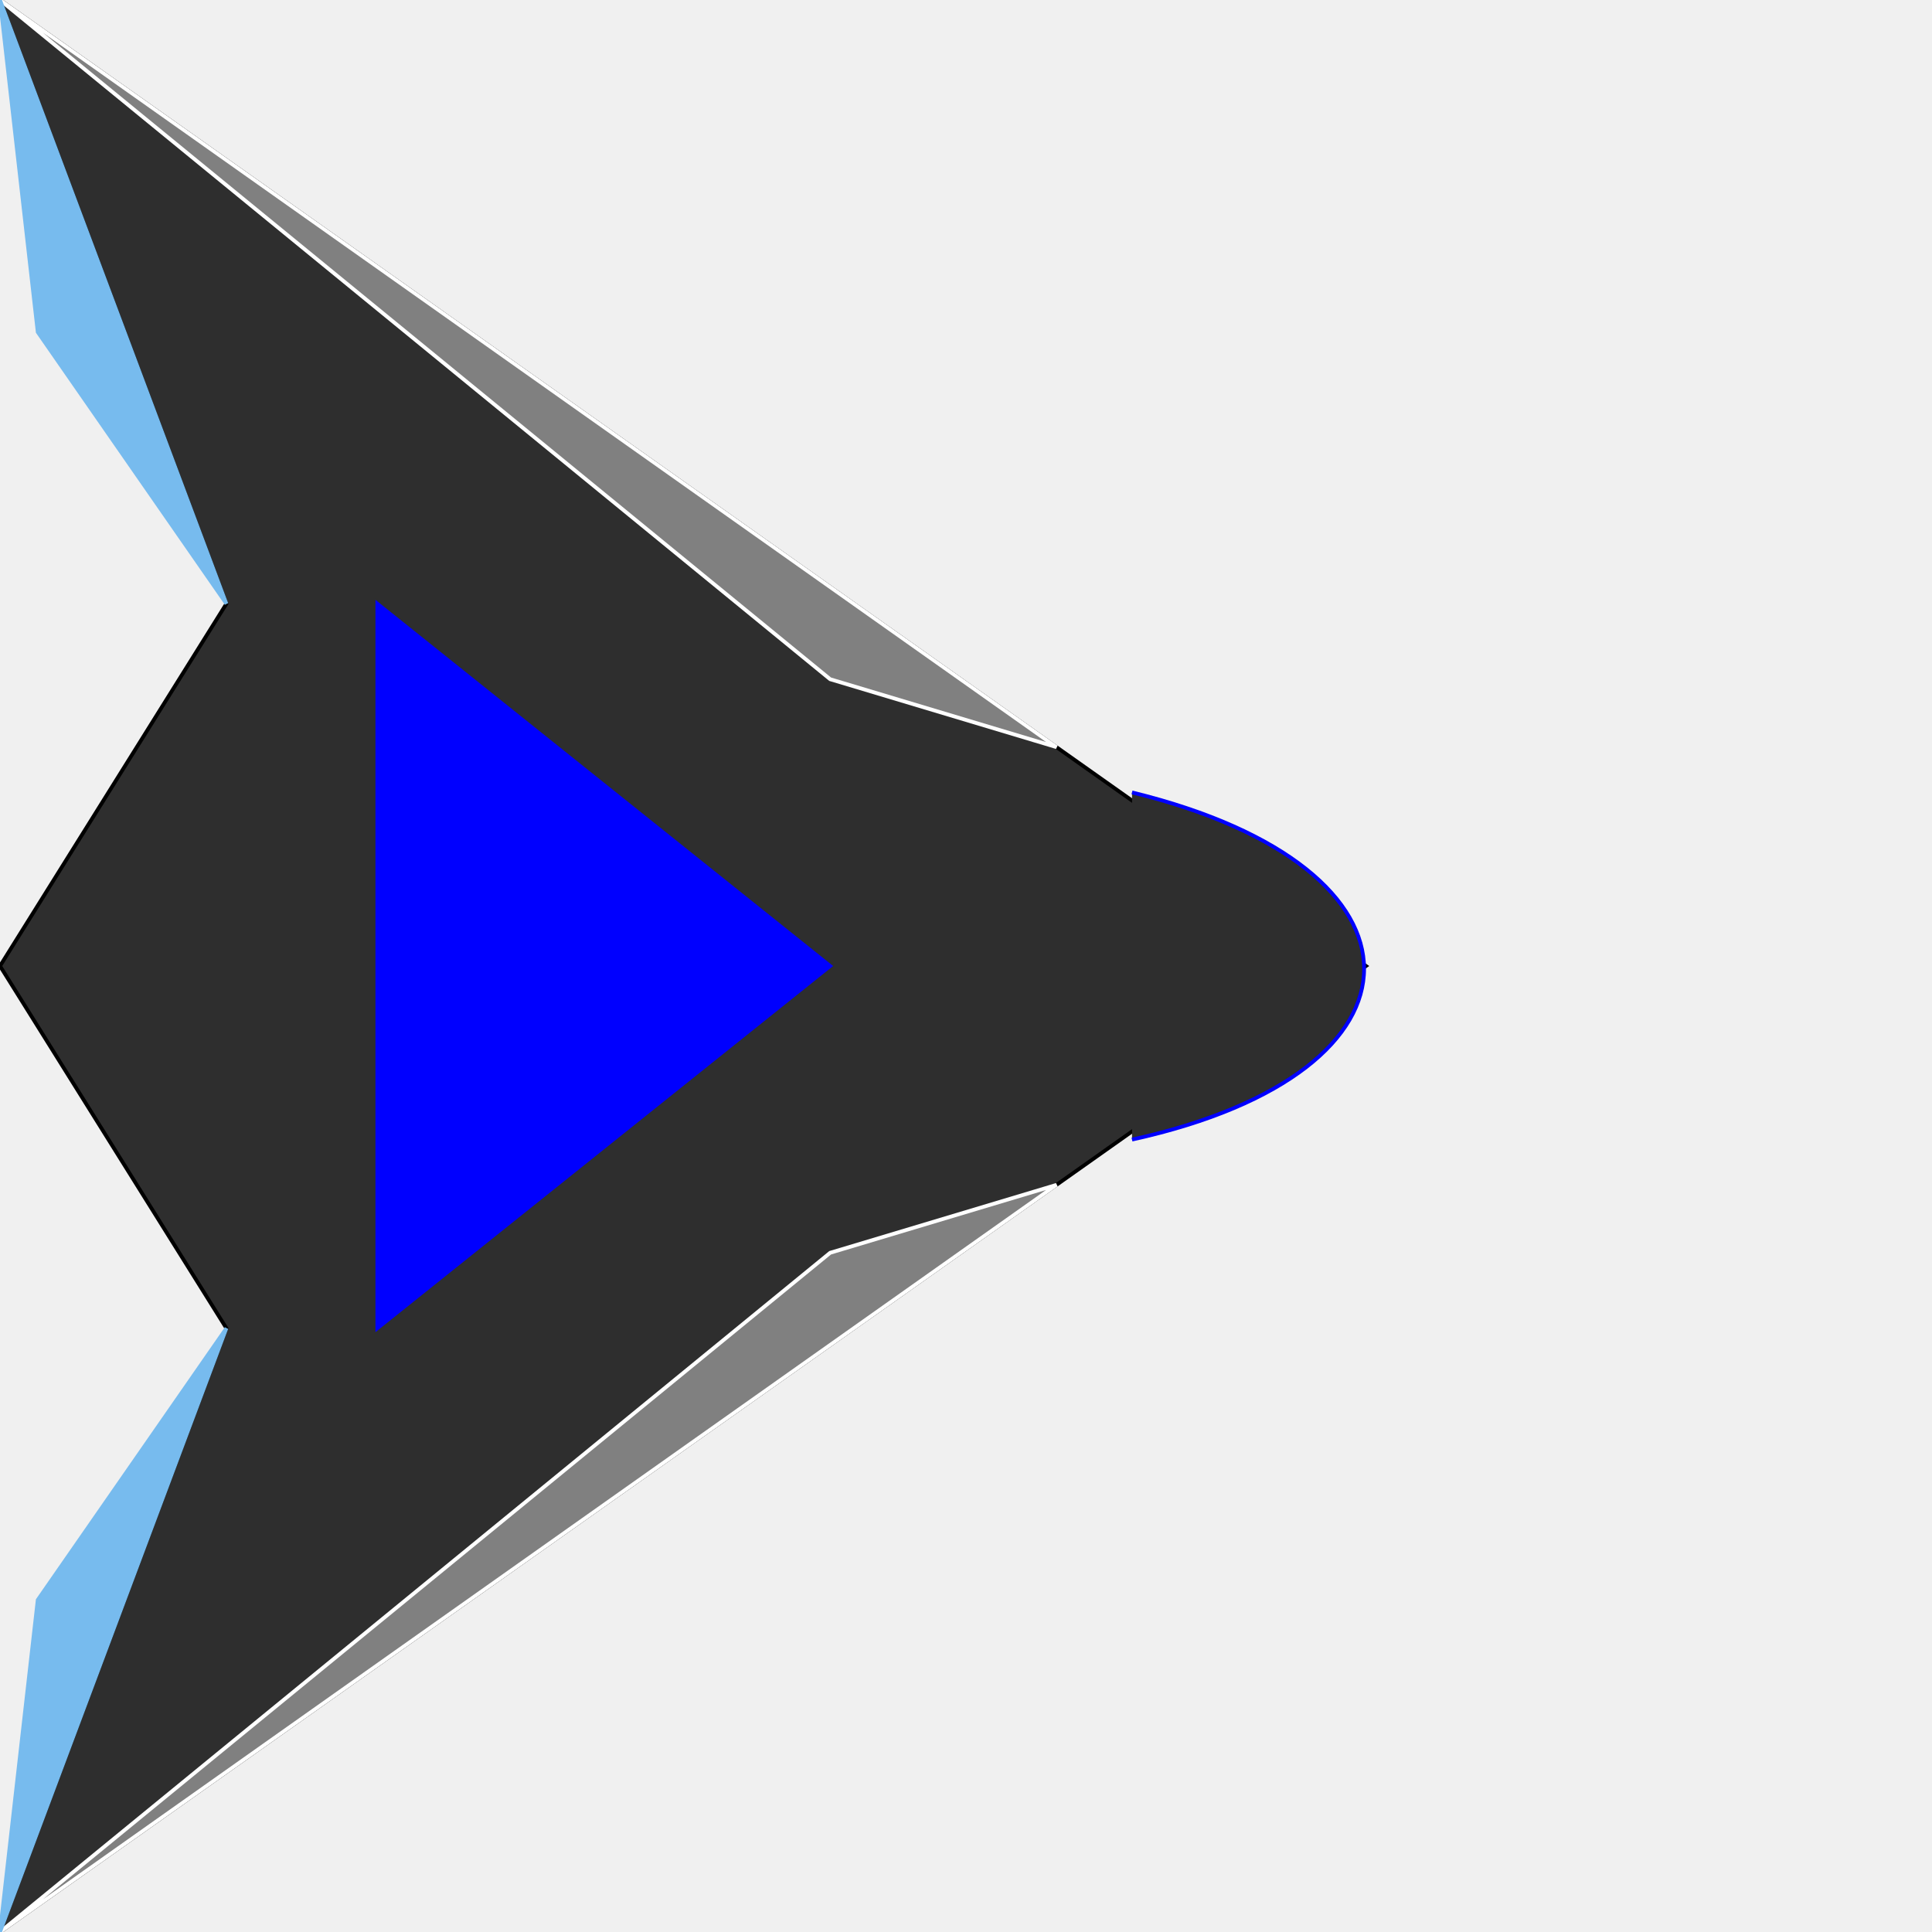
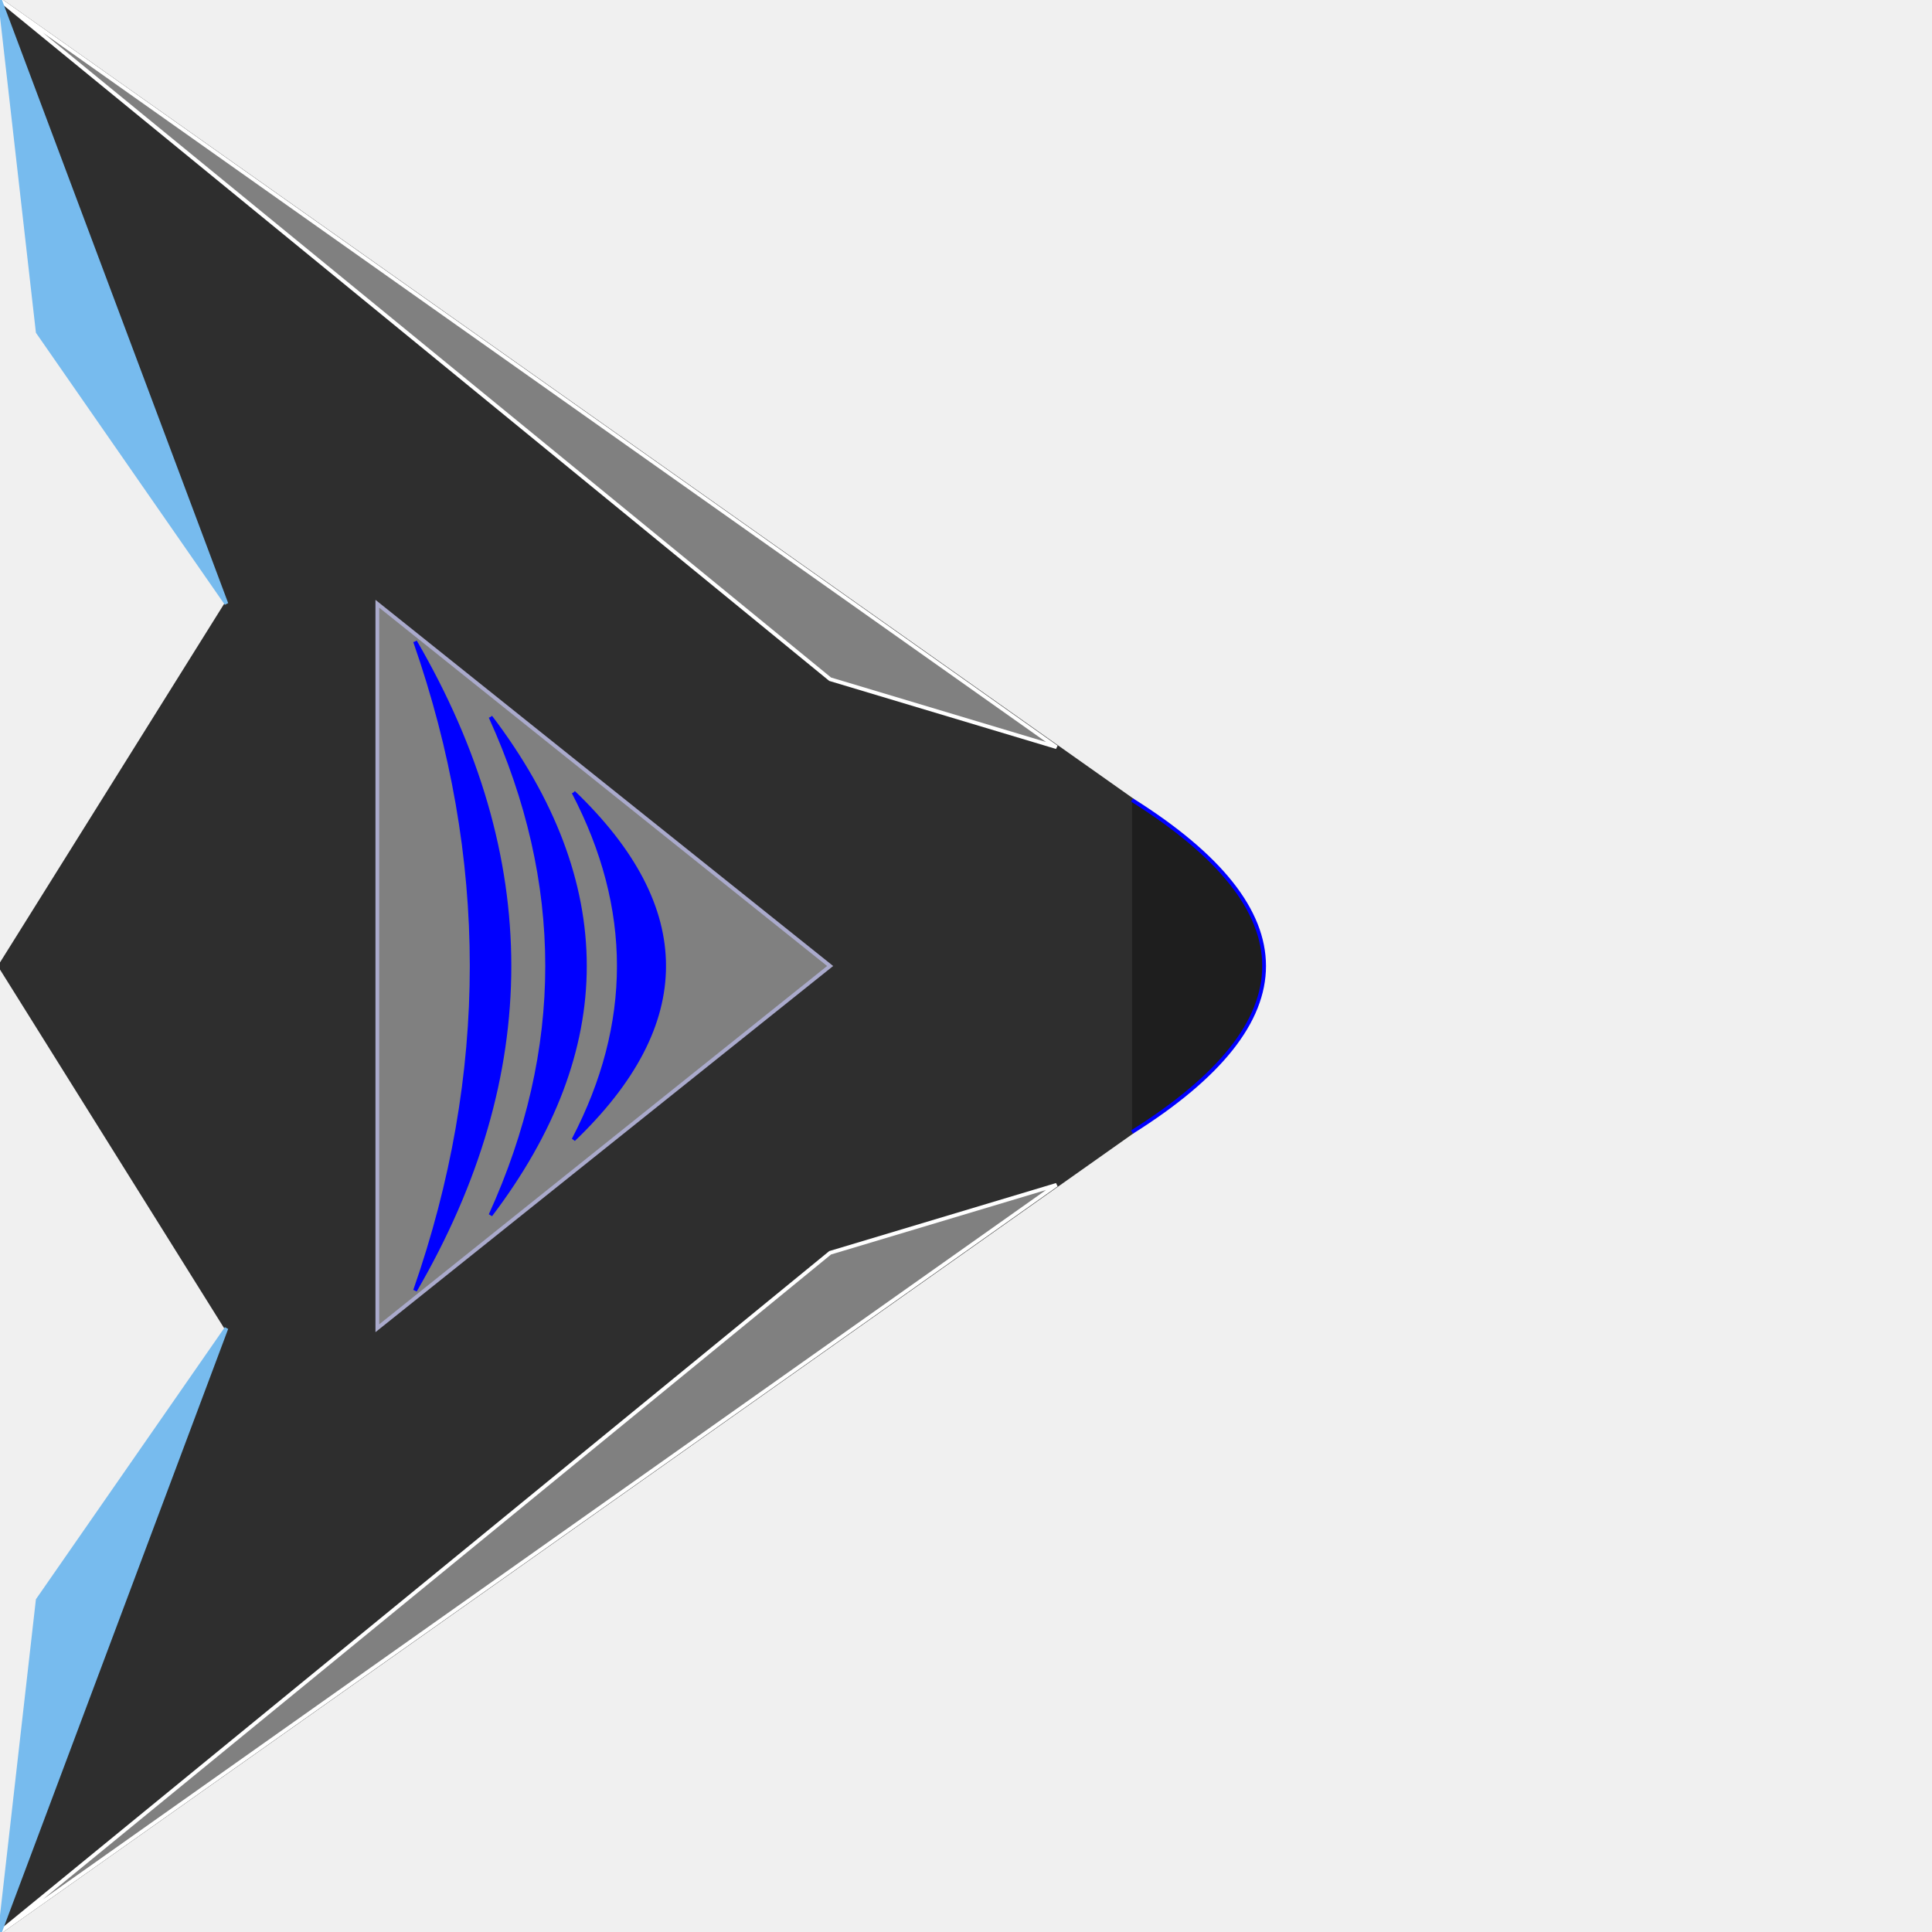
<svg xmlns="http://www.w3.org/2000/svg" version="1.1" width="512" height="512">
-   <path d="M0,0 L362,256 L0,512 L60,352 L0,256 L60,160 Z" stroke="black" fill="#2E2E2E" />
+   <path d="M0,0 L300,212 L300,300 L0,512 L60,352 L0,256 L60,160 Z" stroke="#2E2E2E" fill="#2E2E2E" />
  <path d="M0,0 L280,198 L220,180 Z" stroke="white" fill="gray" />
  <path d="M0,512 L280,314 L220,332 Z" stroke="white" fill="gray" />
  <path d="M0,0 L60,160 L10,88 Z" stroke="#77BBEE" fill="#77BBEE" />
  <path d="M0,512 L60,352 L10,424 Z" stroke="#77BBEE" fill="#77BBEE" />
-   <path d="M100,160 L220,256 L220,256 L100,352 Z" stroke="blue" fill="blue" />
-   <path d="M300,210 C382,230 382,284 300,302" stroke="blue" fill="#2E2E2E" />
+   <path d="M100,160 L220,256 L100,352 Z" stroke="#AAC" fill="gray" />
+   <path d="M110,170 Q160,256 110,342 Q140,256 110,170" stroke="blue" fill="blue" />
+   <path d="M130,190 Q180,256 130,322 Q160,256 130,190" stroke="blue" fill="blue" />
+   <path d="M152,210 Q200,256 152,302 Q176,256 152,210" stroke="blue" fill="blue" />
+   <path d="M300,212 Q370,256 300,300" stroke="blue" fill="#1E1E1E" />
</svg>
